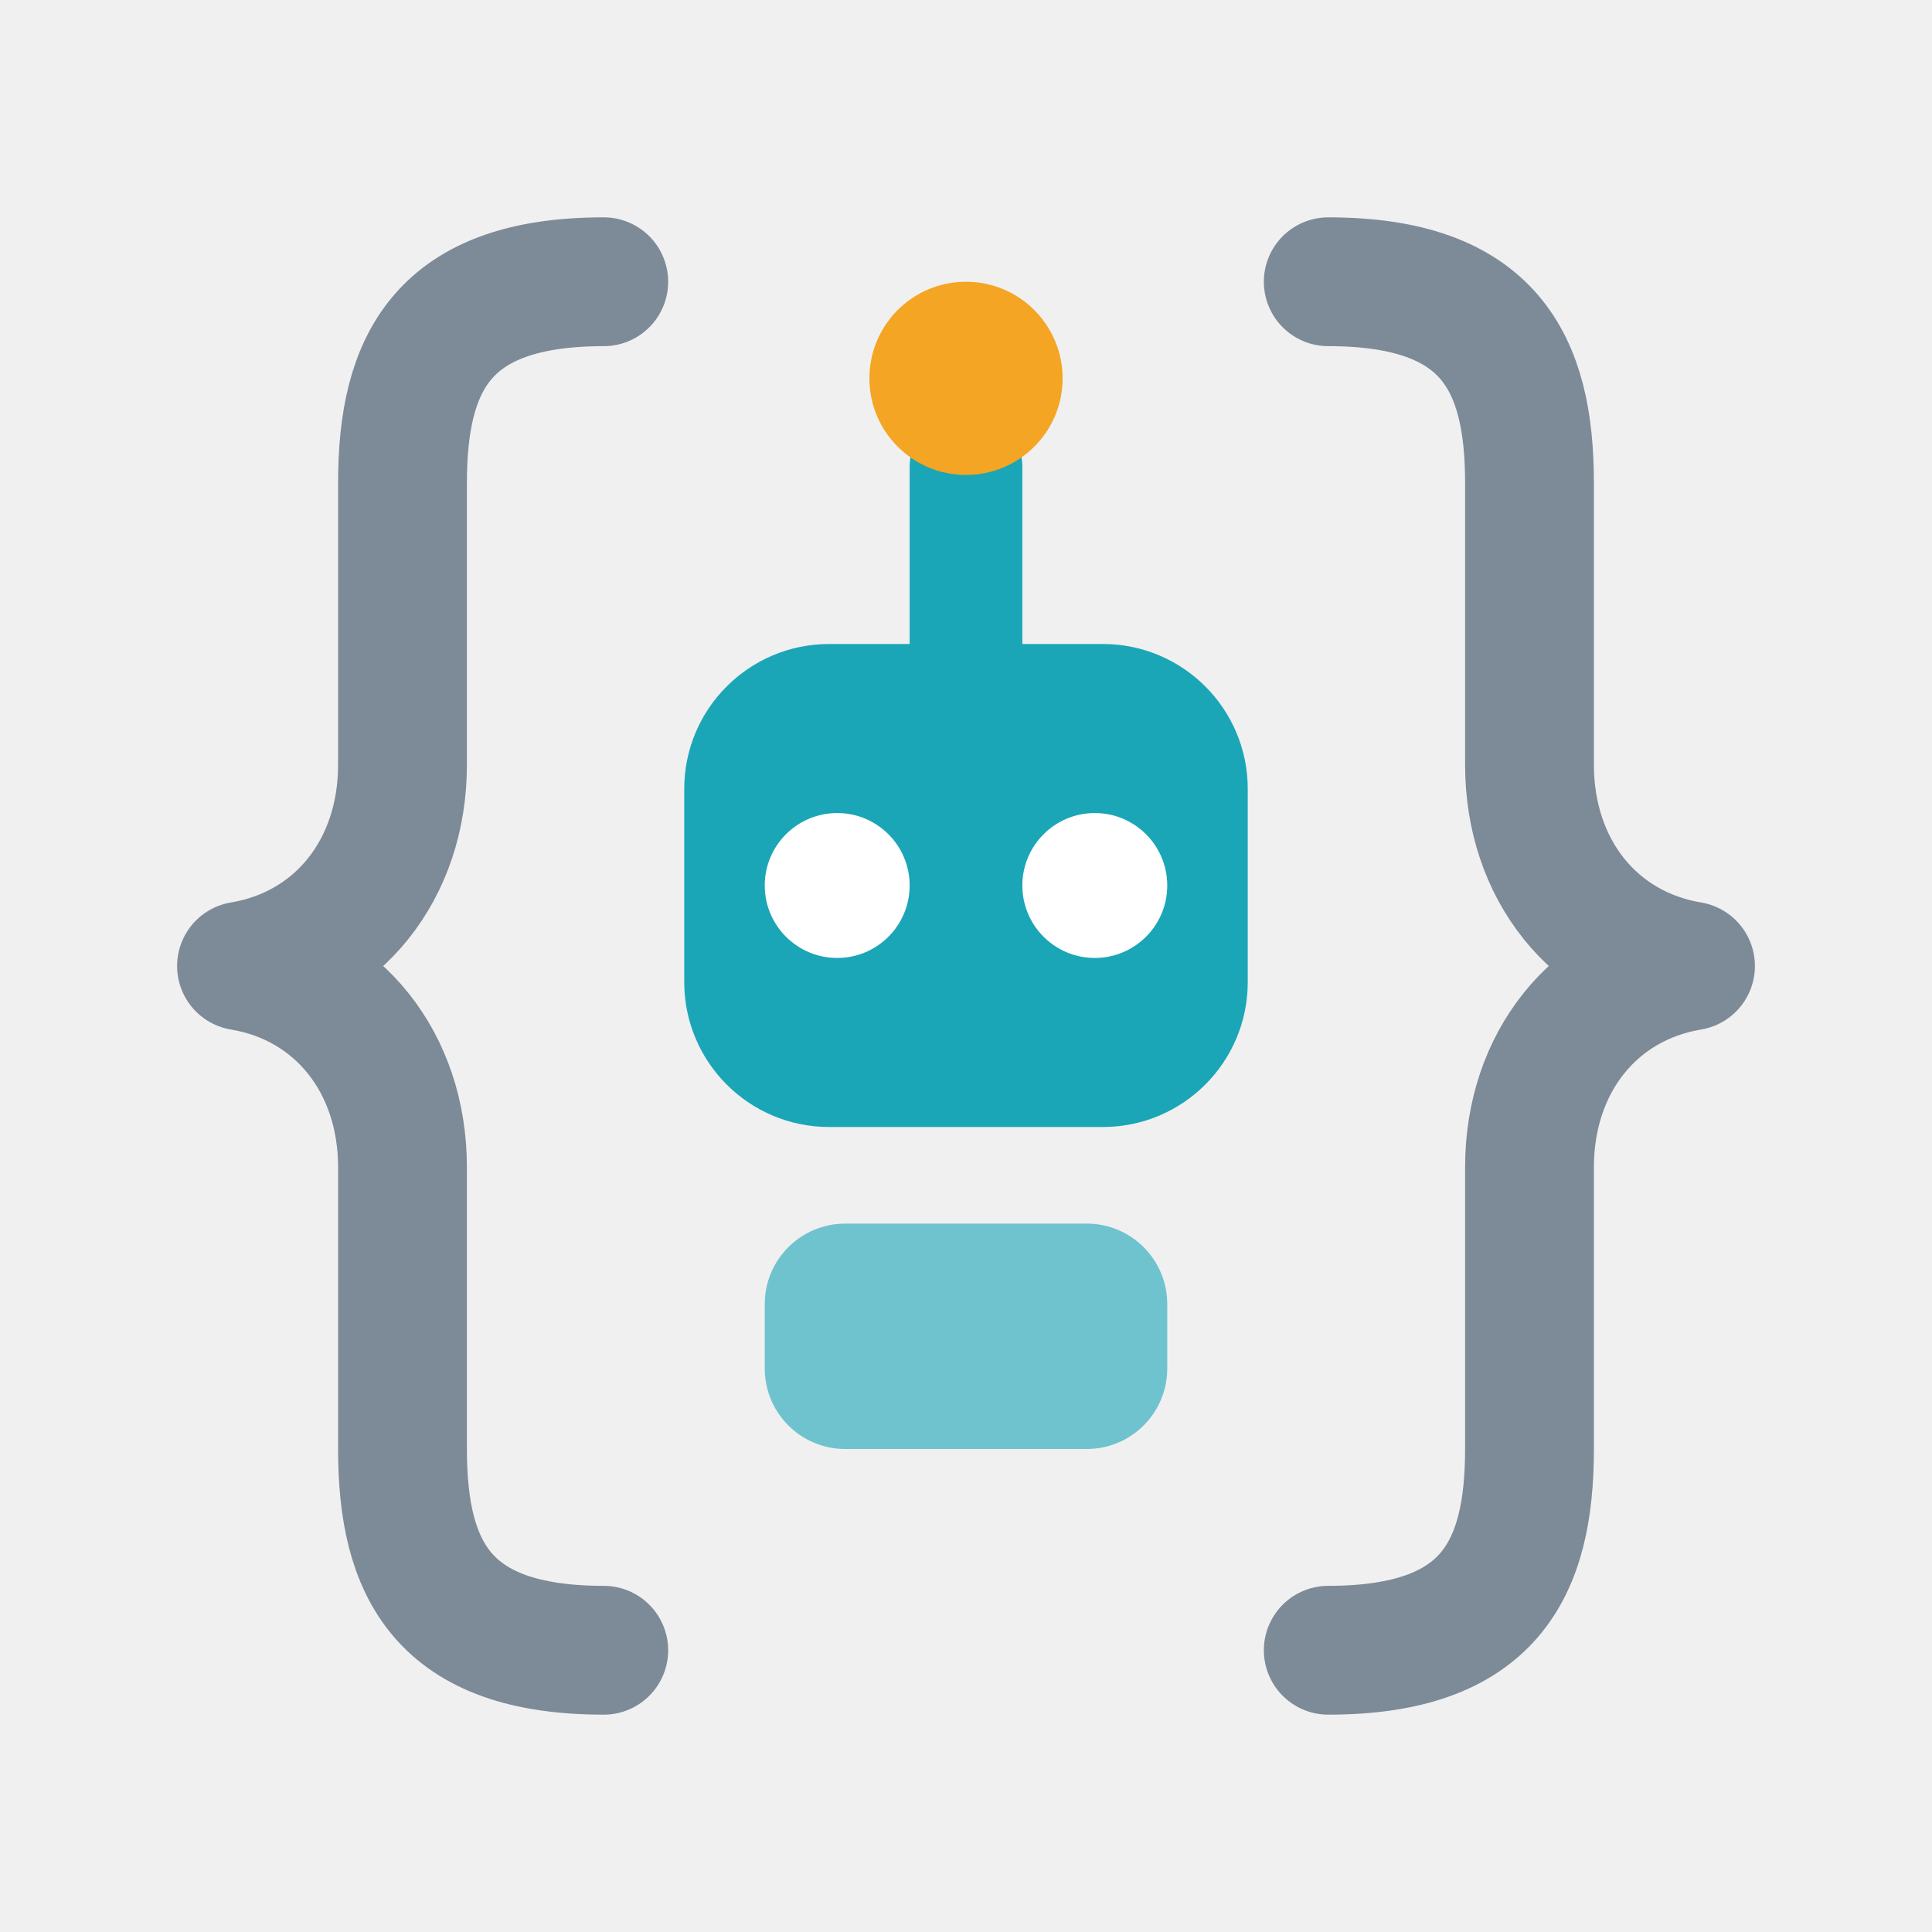
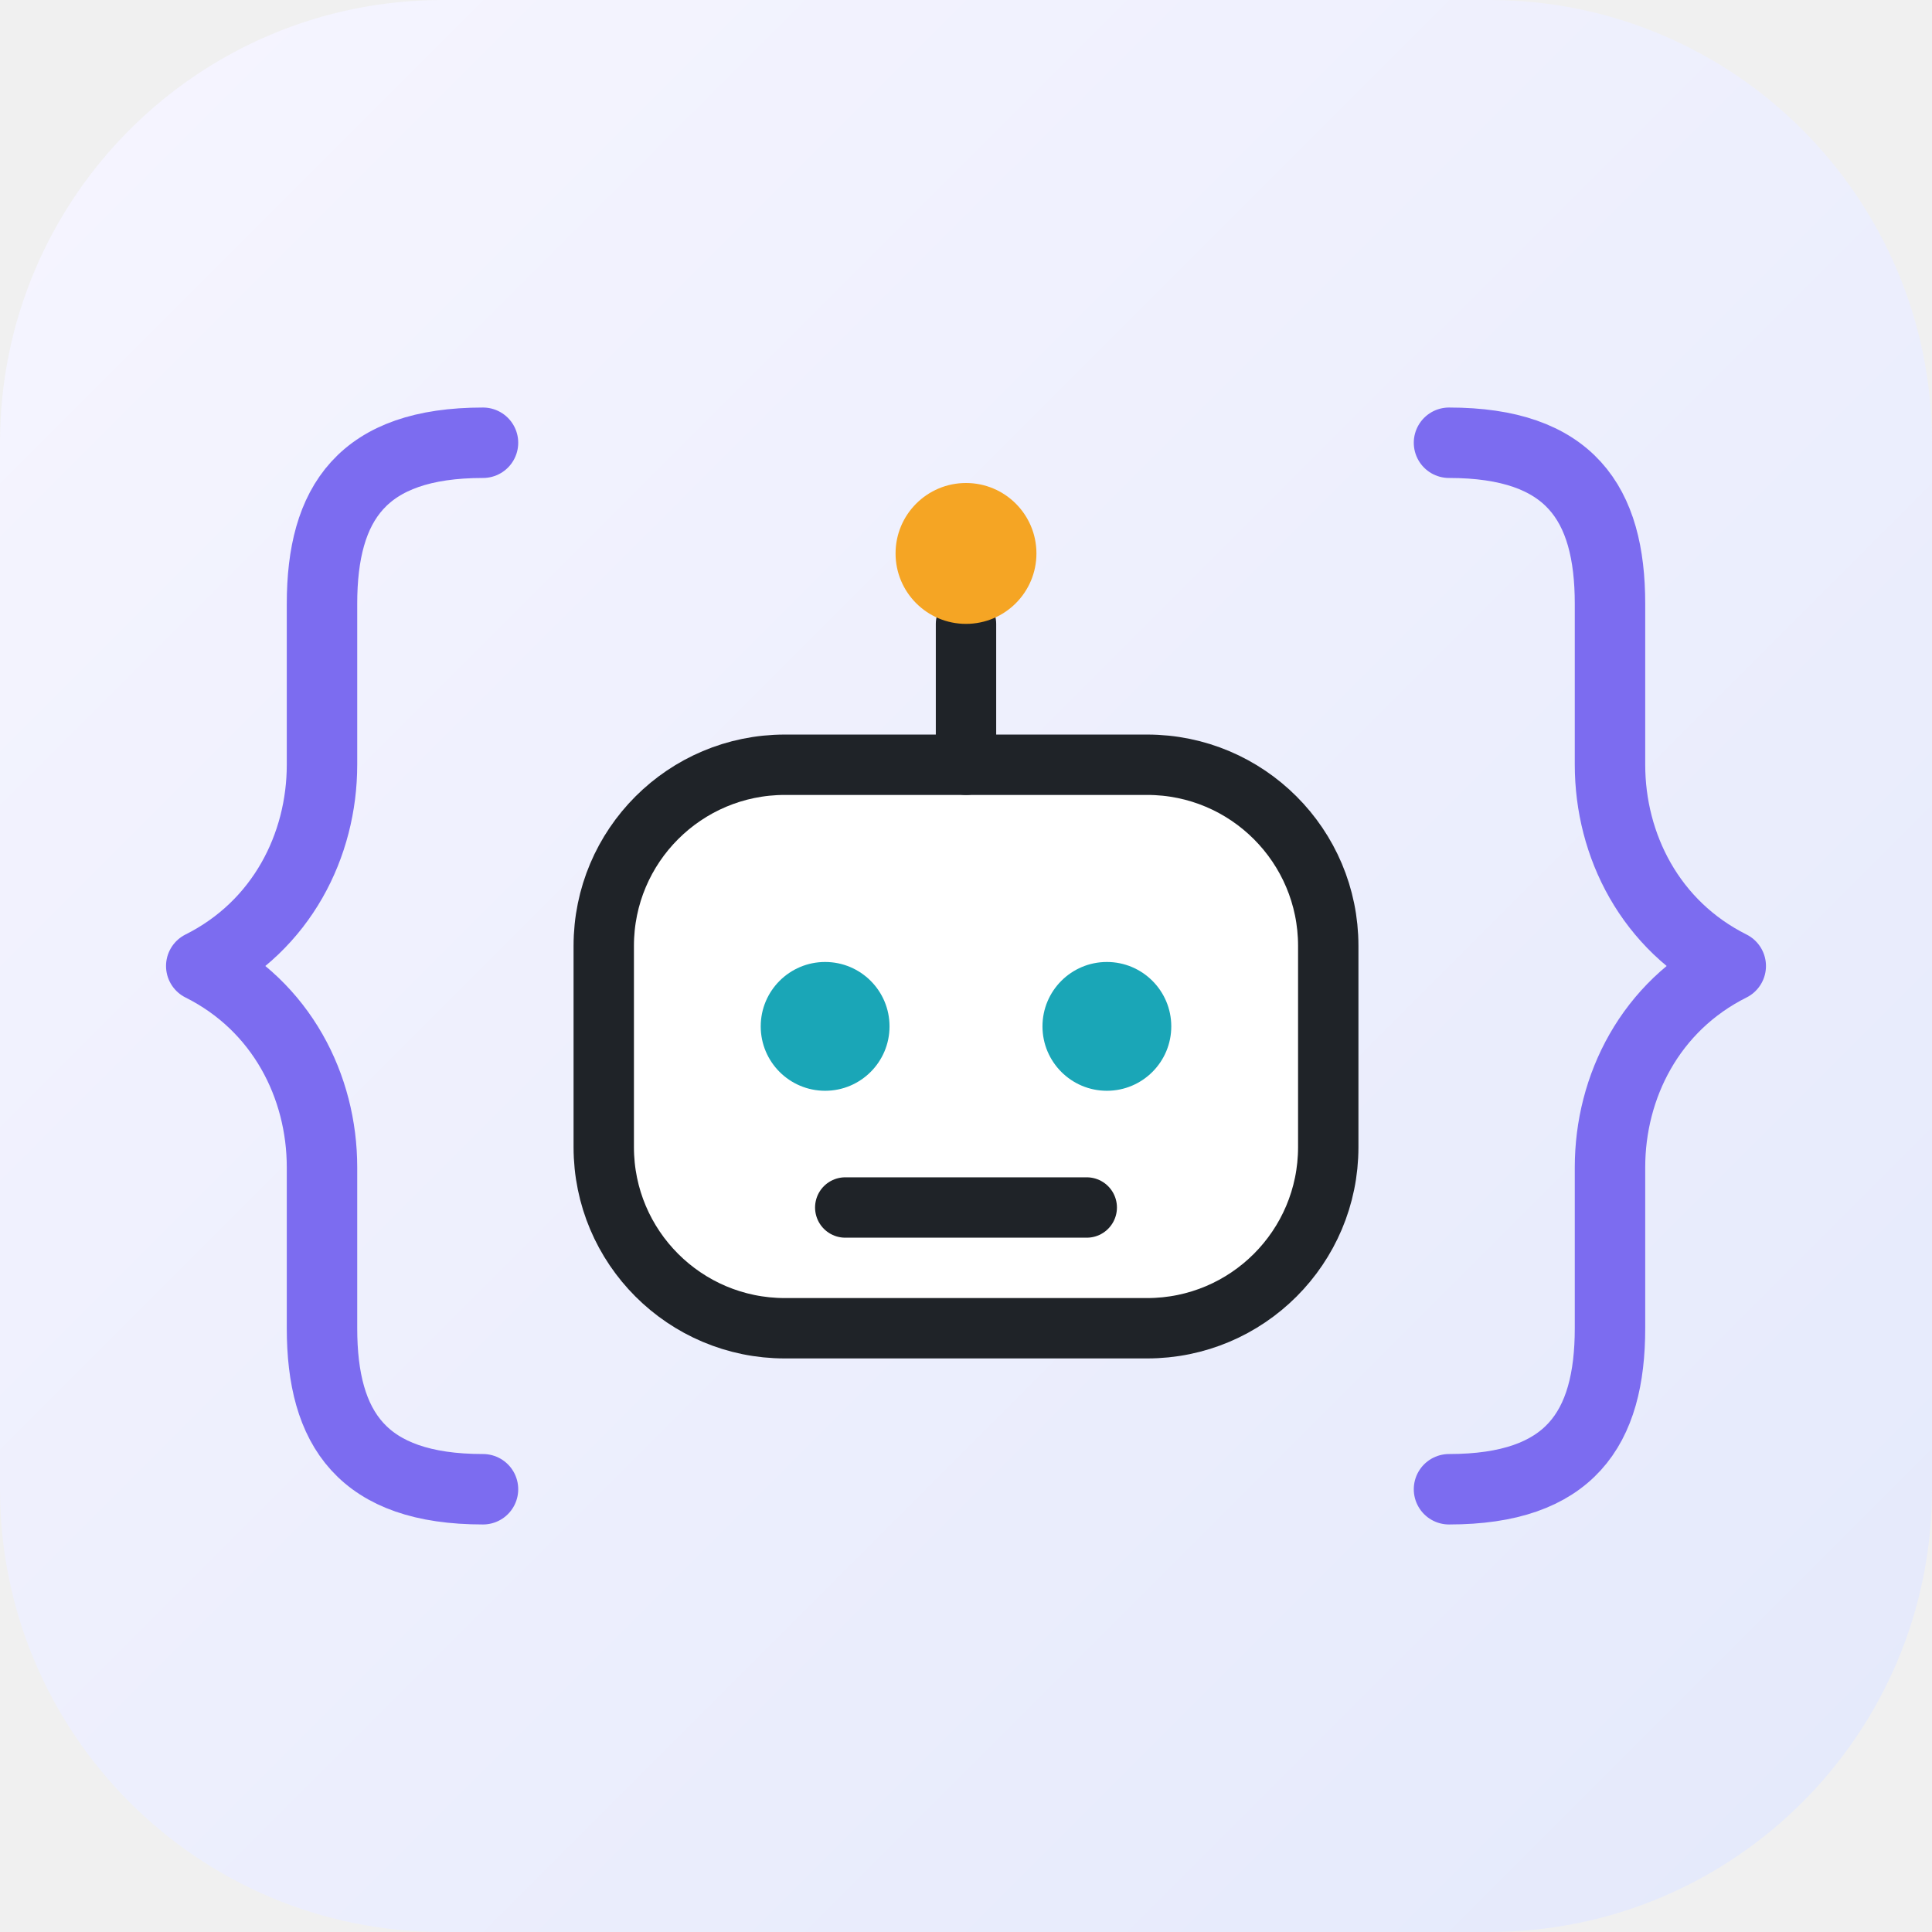
- <svg xmlns="http://www.w3.org/2000/svg" width="24" height="24" viewBox="0 0 24 24" fill="none">
-   <g stroke="#7d8a97" stroke-width="1.6" stroke-linecap="round" stroke-linejoin="round">
-     <path d="M7.5 3.5C5.5 3.5 5 4.5 5 6v3.5c0 1.3-.8 2.3-2 2.5 1.2.2 2 1.2 2 2.5V18c0 1.5.5 2.5 2.5 2.5" />
-     <path d="M16.5 3.5C18.5 3.5 19 4.5 19 6v3.5c0 1.3.8 2.3 2 2.5-1.2.2-2 1.2-2 2.5V18c0 1.5-.5 2.5-2.5 2.5" />
+ <svg xmlns="http://www.w3.org/2000/svg" width="96" height="96" viewBox="0 0 96 96" fill="none">
+   <defs>
+     <linearGradient id="tile" x1="0" y1="0" x2="96" y2="96" gradientUnits="userSpaceOnUse">
+       <stop offset="0" stop-color="#f6f5ff" />
+       <stop offset="1" stop-color="#e4e9fb" />
+     </linearGradient>
+   </defs>
+   <rect width="96" height="96" rx="22" fill="url(#tile)" />
+   <g stroke="#7c6cf0" stroke-width="3.5" stroke-linecap="round" stroke-linejoin="round">
+     <path d="M24 22c-6 0-8 3-8 8v8c0 4-2 8-6 10 4 2 6 6 6 10v8c0 5 2 8 8 8" />
+     <path d="M72 22c6 0 8 3 8 8v8c0 4 2 8 6 10-4 2-6 6-6 10v8c0 5-2 8-8 8" />
  </g>
-   <path d="M12 8V5.8" stroke="#1aa6b7" stroke-width="1.4" stroke-linecap="round" />
-   <circle cx="12" cy="4.7" r="1.2" fill="#f5a524" />
-   <rect x="8.5" y="8" width="7" height="6" rx="1.8" fill="#1aa6b7" />
-   <rect x="9.5" y="15.2" width="5" height="2.8" rx="1" fill="#1aa6b7" fill-opacity=".6" />
-   <circle cx="10.4" cy="11" r=".9" fill="#fff" />
-   <circle cx="13.6" cy="11" r=".9" fill="#fff" />
+   <g stroke="#1f2328" stroke-width="3" stroke-linecap="round" stroke-linejoin="round">
+     <rect x="30" y="38" width="36" height="28" rx="9" fill="#ffffff" />
+     <path d="M48 38V31" />
+     <path d="M42 60h12" />
+   </g>
+   <circle cx="48" cy="27.5" r="3.5" fill="#f5a524" />
+   <circle cx="41" cy="51" r="3.2" fill="#1aa6b7" />
+   <circle cx="55" cy="51" r="3.2" fill="#1aa6b7" />
</svg>
